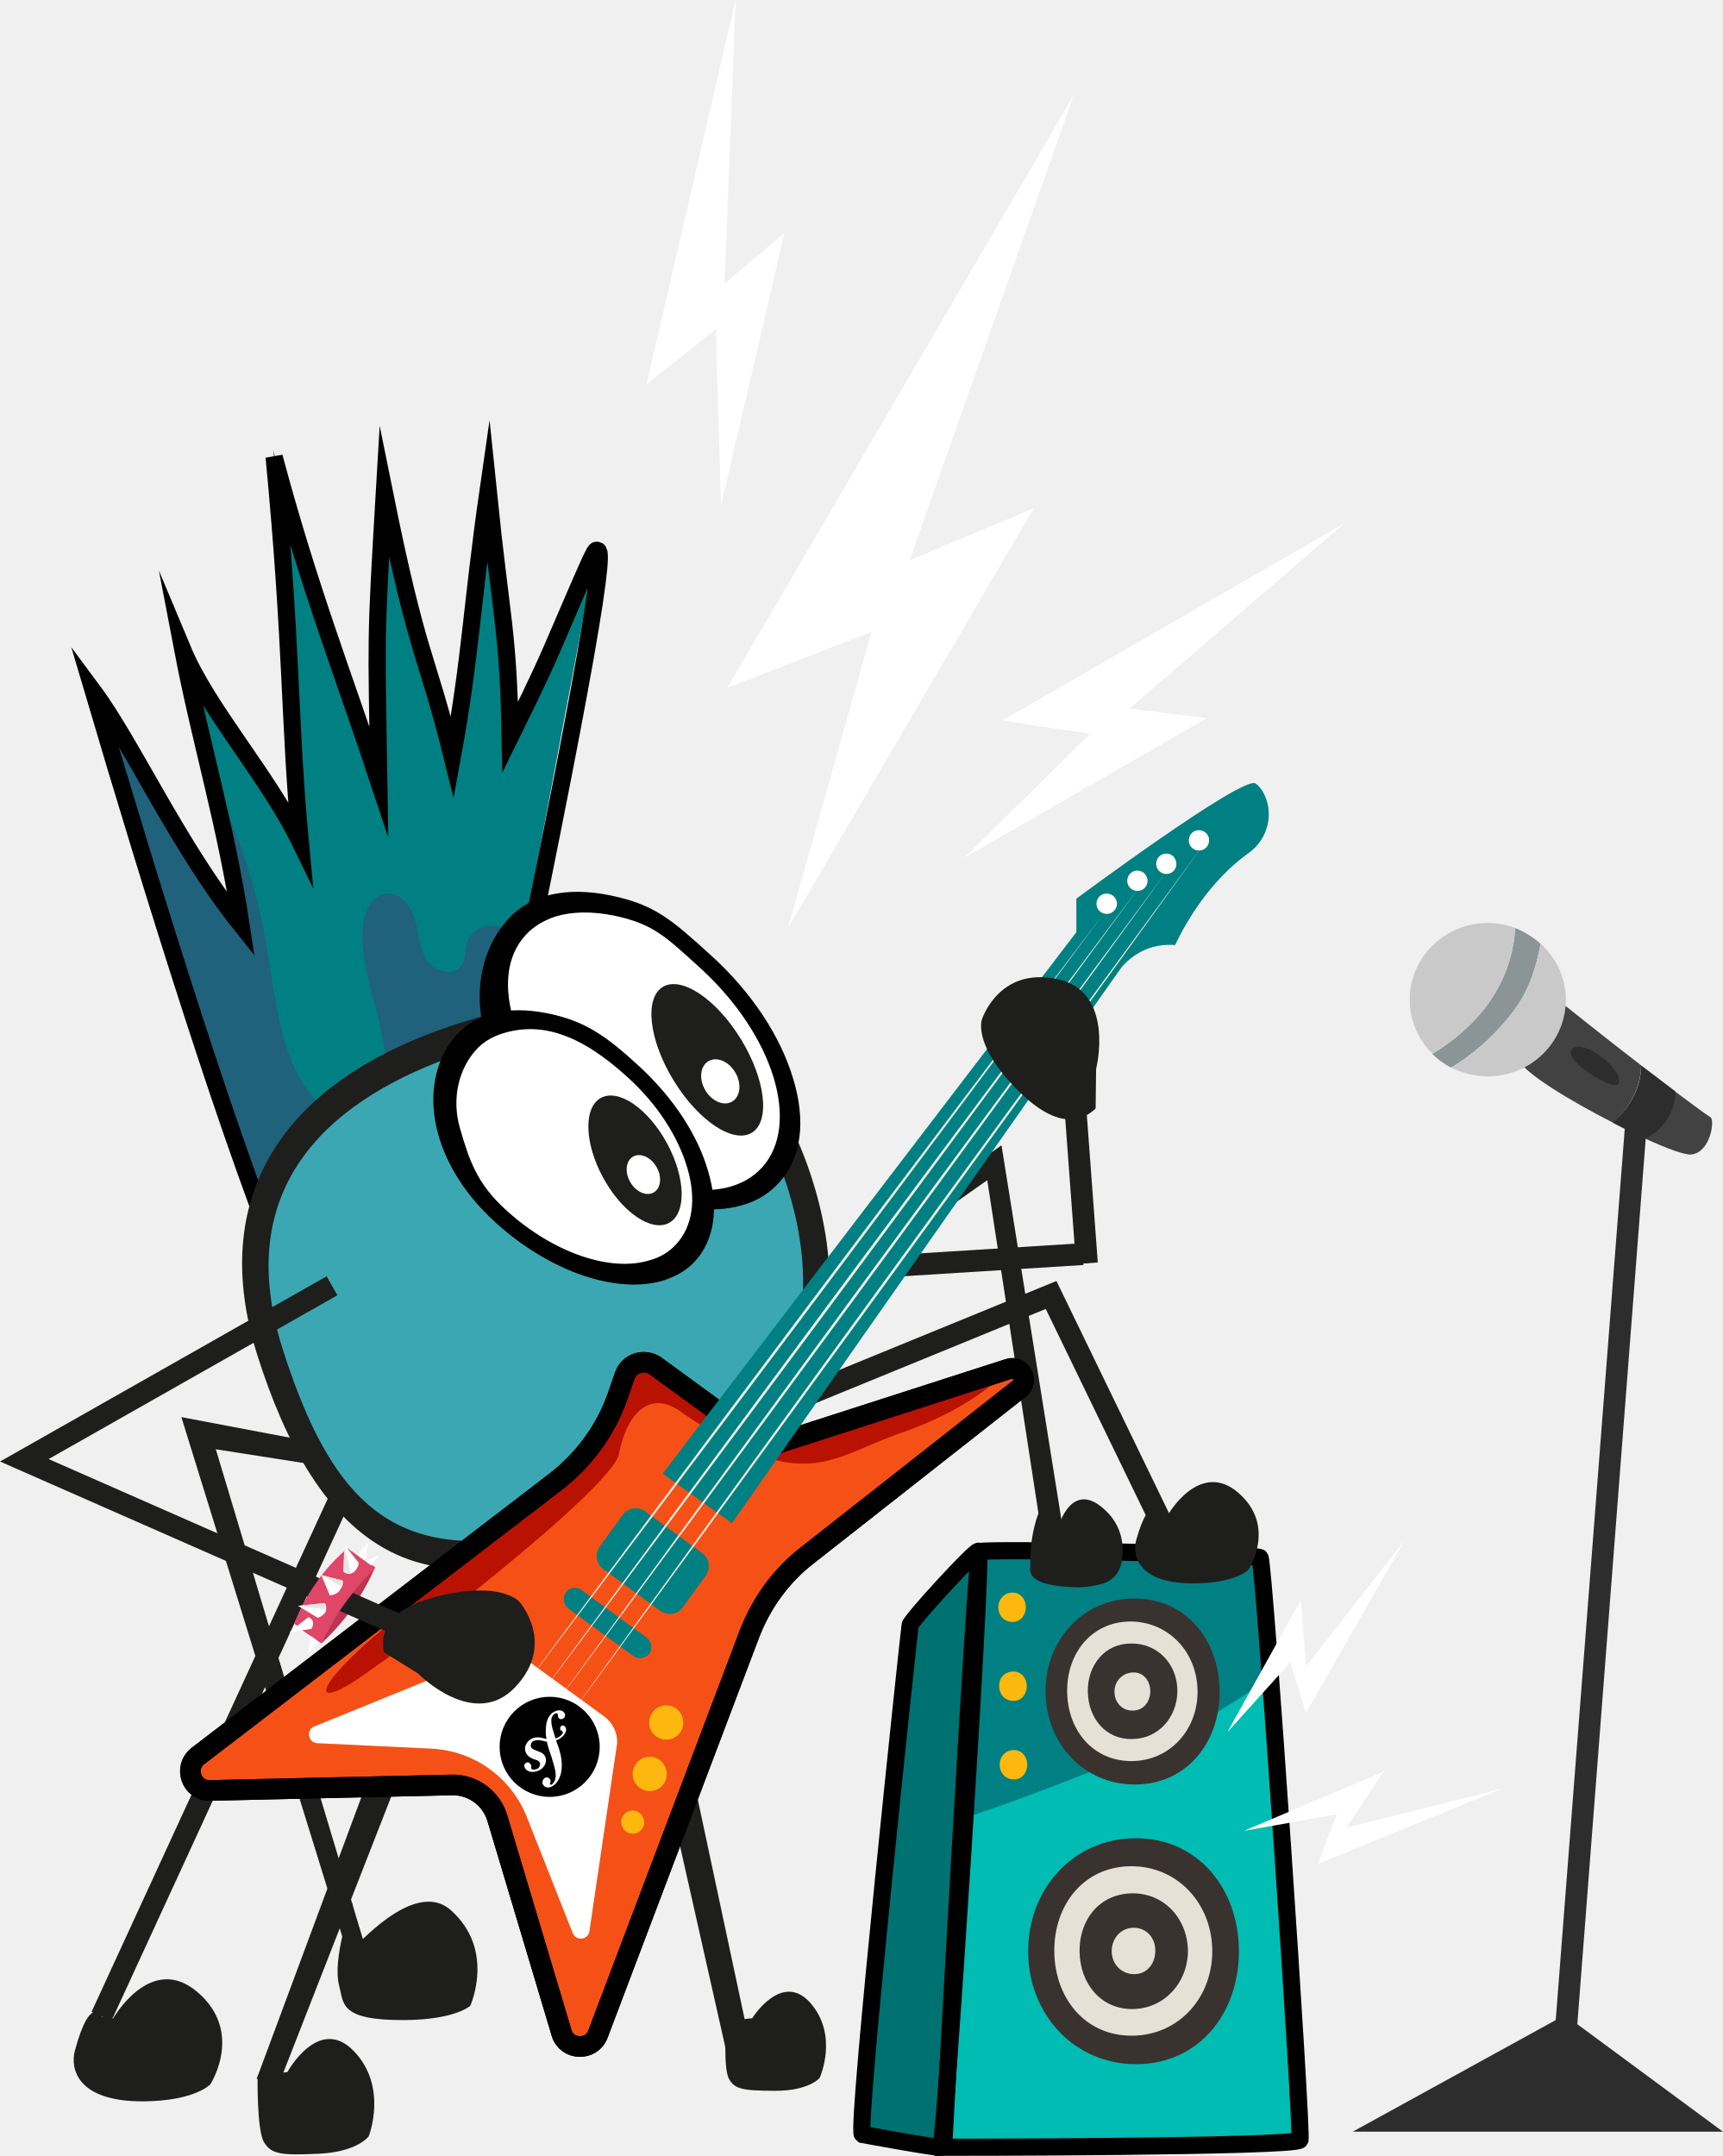
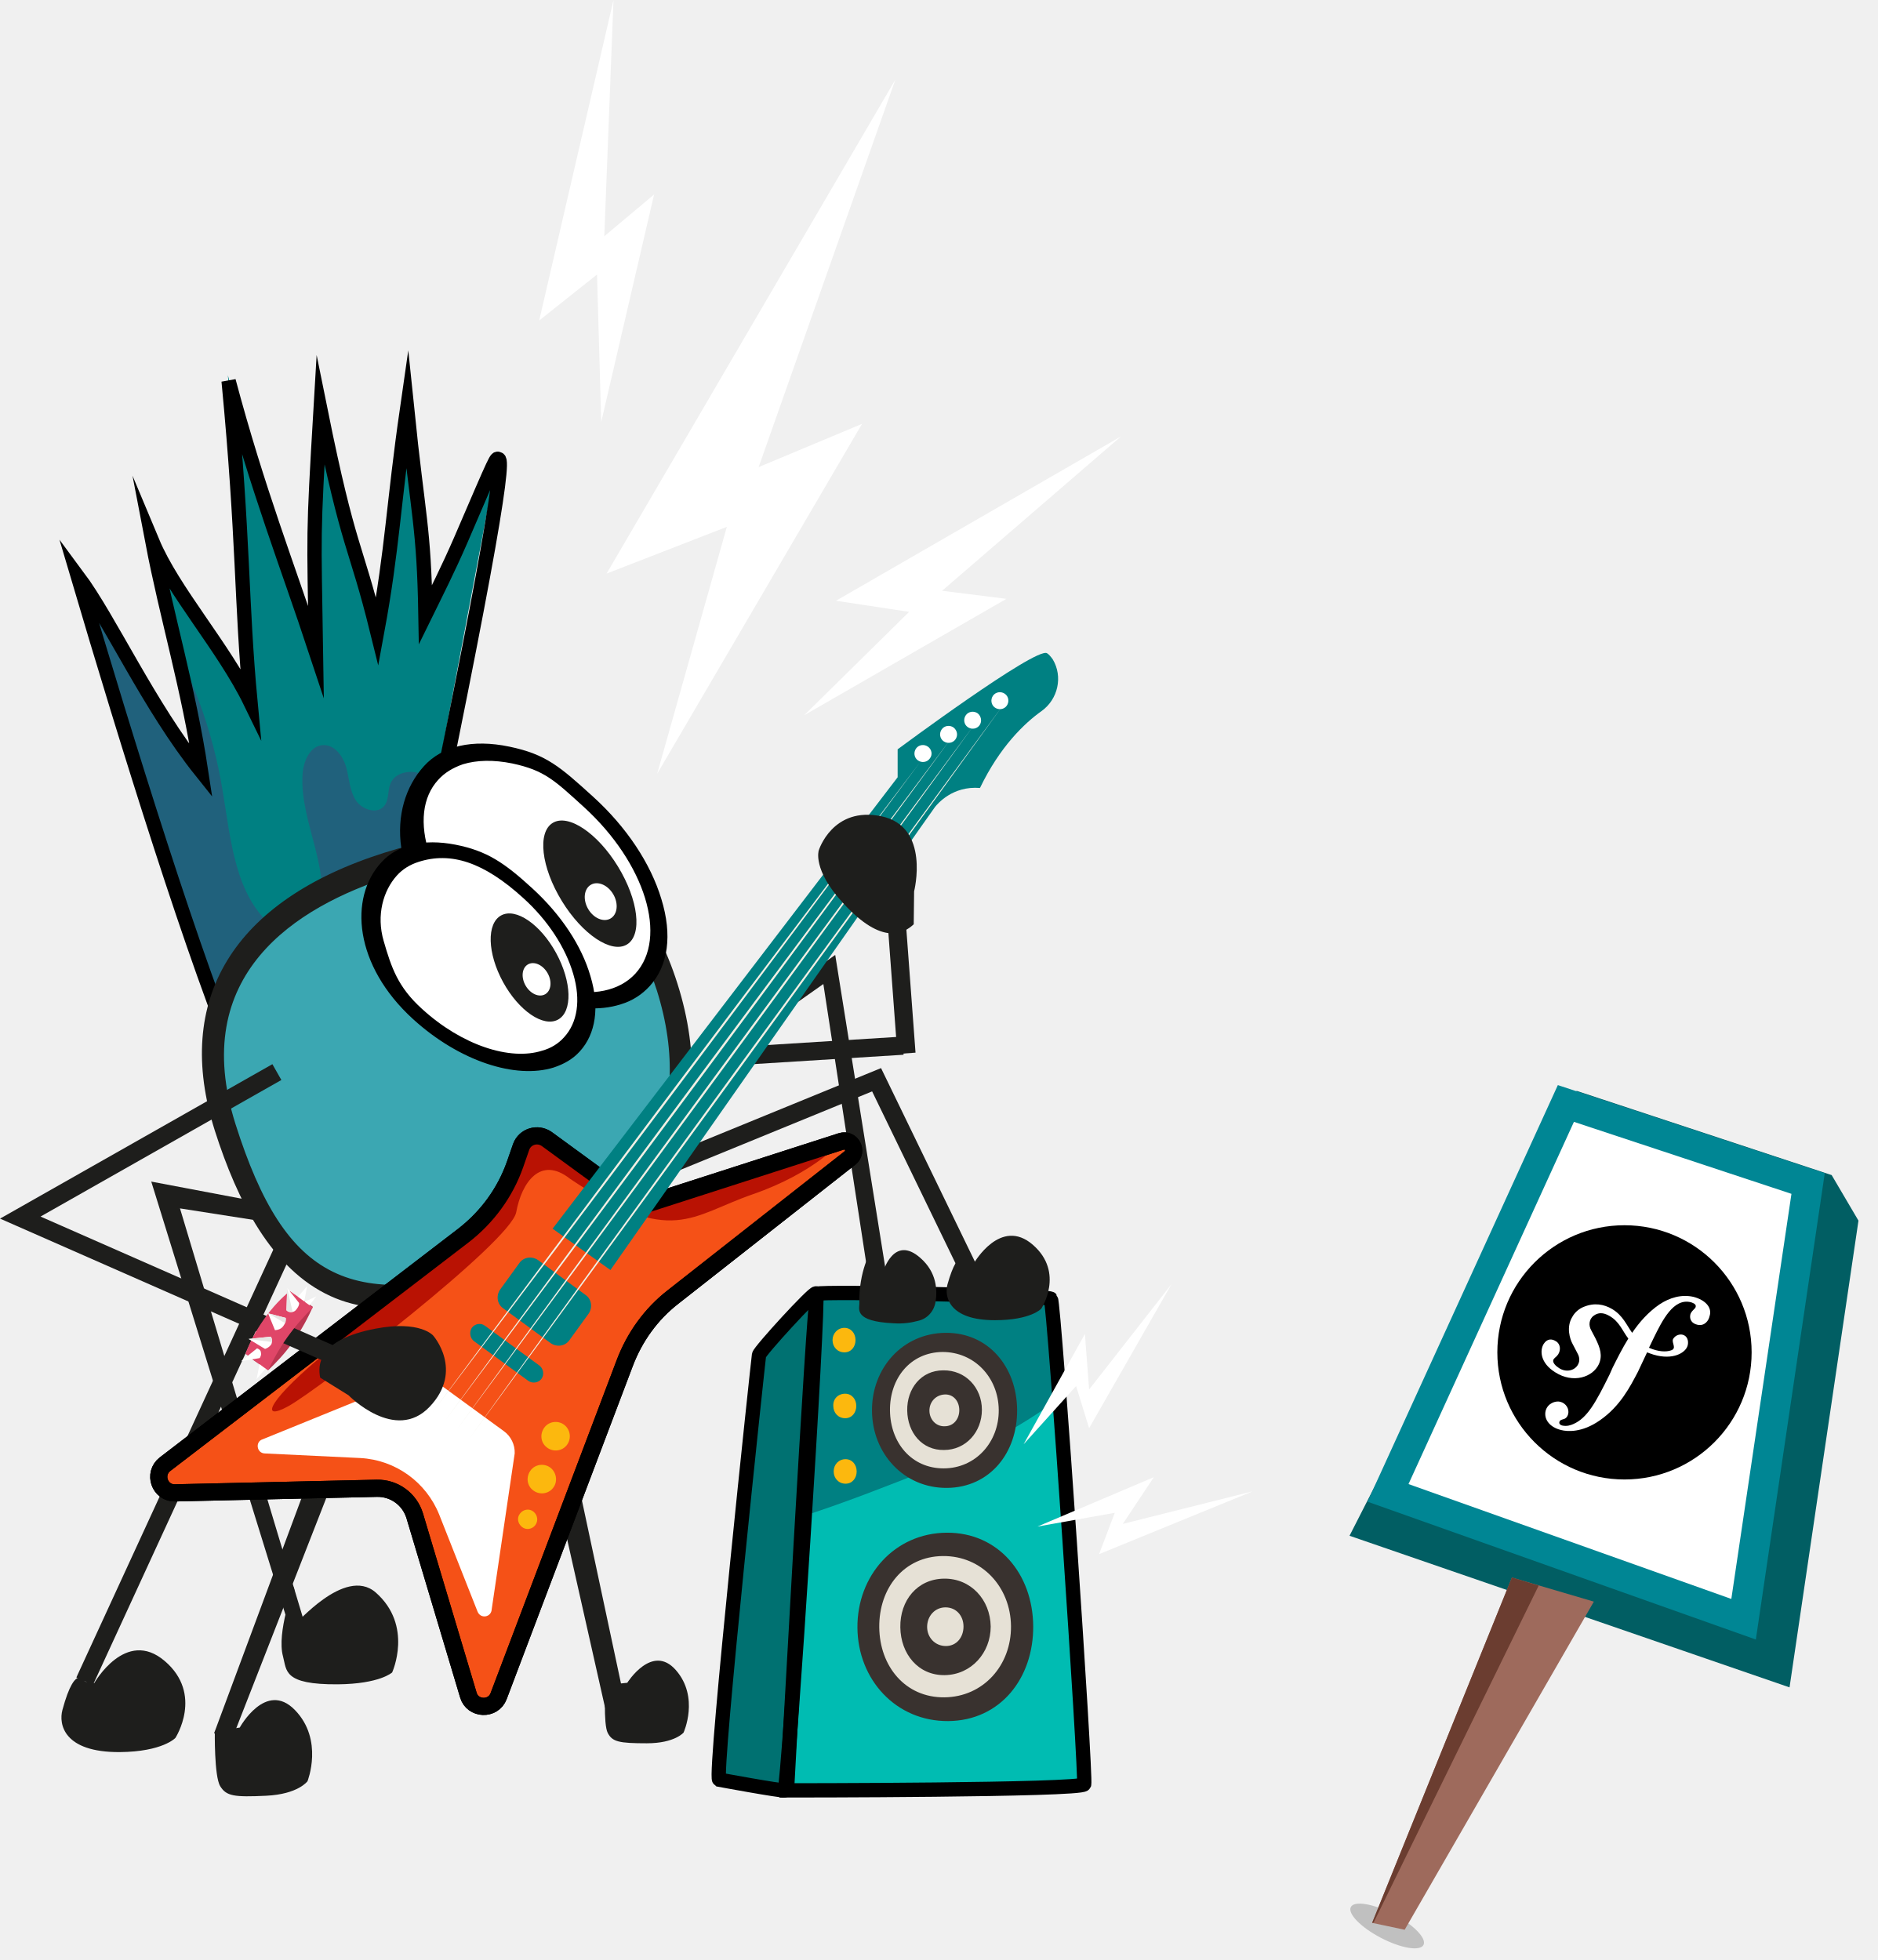
- <svg xmlns="http://www.w3.org/2000/svg" xmlns:xlink="http://www.w3.org/1999/xlink" version="1.1" id="Calque_1" x="0px" y="0px" viewBox="0 0 375.2 469.5" enable-background="new 0 0 375.2 469.5" xml:space="preserve">
+ <svg xmlns="http://www.w3.org/2000/svg" xmlns:xlink="http://www.w3.org/1999/xlink" version="1.1" id="Calque_1" x="0px" y="0px" viewBox="0 0 490.4 511.9" enable-background="new 0 0 490.4 511.9" xml:space="preserve">
  <g>
    <g id="Calque_1_00000062905639552465415880000006983526934582284425_">
      <path fill="#00BCB2" d="M273.9,339.1c-0.6-0.8-60.1-2-61-1.3c-0.9,0.7-7.9,129.7-7.9,129.7s76.9,0,77.6-1.6    C283.3,464.3,274.8,340.2,273.9,339.1z" />
      <path fill="#008082" d="M209,396.2c1.8-30,3.5-58,3.9-58.4c0.9-0.7,60.3,0.5,61,1.3c0.3,0.3,1.2,11.2,2.3,26.4    c-10.3,7.6-21.8,13.5-33.6,18.3C231.4,388.2,220.3,392.6,209,396.2L209,396.2z" />
      <path fill="#007171" stroke="#000000" stroke-width="3.74" stroke-miterlimit="10" d="M187.8,464.8c0,0,16.2,3,17.1,2.8    c0.9-0.2,9.2-129.3,8.2-129.8c-0.7-0.3-14.7,15-14.9,16.1C198,355.1,186.4,463.8,187.8,464.8z" />
      <path fill="#39322F" d="M227.7,368.5c0.1,11.2,8.4,20.2,19.6,20.1s18.4-9.2,18.3-20.4c-0.1-11.2-7.5-20.2-18.7-20.1    C235.7,348.2,227.6,357.3,227.7,368.5L227.7,368.5z" />
      <path fill="#E6E1D6" d="M260.8,368.2c-0.1-8.4-6.3-15.1-14.7-15.1c-8.4,0.1-13.8,6.9-13.7,15.3c0.1,8.4,5.6,15.1,14,15.1    S260.9,376.6,260.8,368.2z" />
      <path fill="#39322F" d="M256.4,368.2c0-5.8-4.3-10.4-10.1-10.3c-5.8,0-9.5,4.8-9.4,10.5c0.1,5.8,3.9,10.4,9.6,10.3    C252.2,378.7,256.4,374,256.4,368.2L256.4,368.2z" />
      <path fill="#E6E1D6" d="M242.7,368.4c0,2.3,1.7,4.2,4,4.1c2.3,0,3.8-1.9,3.8-4.2c0-2.3-1.5-4.2-3.8-4.1S242.7,366.1,242.7,368.4    L242.7,368.4z" />
      <path fill="#39322F" d="M223.9,425.1c0.1,13.6,10.1,24.5,23.7,24.4c13.6-0.1,22.3-11.2,22.2-24.8c-0.1-13.6-9.1-24.5-22.6-24.4    C233.6,400.4,223.8,411.5,223.9,425.1L223.9,425.1z" />
      <path fill="#E6E1D6" d="M264,424.7c-0.1-10.2-7.6-18.4-17.8-18.3c-10.2,0.1-16.7,8.4-16.6,18.6c0.1,10.2,6.8,18.4,17,18.3    C256.8,443.2,264.1,434.9,264,424.7L264,424.7z" />
      <path fill="#39322F" d="M258.7,424.8c-0.1-7-5.2-12.6-12.2-12.5S235,418,235.1,425s4.7,12.6,11.6,12.5S258.7,431.7,258.7,424.8z" />
      <path fill="#E6E1D6" d="M242.1,424.9c0,2.8,2.1,5,4.9,5c2.8,0,4.6-2.3,4.6-5.1s-1.9-5-4.7-5C244.1,419.8,242.1,422.1,242.1,424.9    L242.1,424.9z" />
      <path fill="#FCB80E" d="M217.4,350c0,1.8,1.3,3.2,3.1,3.2c1.8,0,2.9-1.5,2.9-3.2c0-1.8-1.2-3.2-2.9-3.2    C218.7,346.8,217.4,348.3,217.4,350z" />
      <path fill="#FCB80E" d="M217.6,367.2c0,1.8,1.3,3.2,3.1,3.2c1.8,0,2.9-1.5,2.9-3.2c0-1.8-1.2-3.2-2.9-3.2    C218.8,364,217.5,365.4,217.6,367.2z" />
      <path fill="#FCB80E" d="M217.7,384.3c0,1.8,1.3,3.2,3.1,3.2c1.8,0,2.9-1.5,2.9-3.2c0-1.8-1.2-3.2-2.9-3.2    C219,381.1,217.7,382.5,217.7,384.3L217.7,384.3z" />
      <path fill="none" stroke="#000000" stroke-width="3.74" stroke-miterlimit="10" d="M274.4,339.2c-0.6-0.8-60.1-2-61-1.3    c-0.9,0.7-7.9,129.7-7.9,129.7s76.9,0,77.6-1.6C283.7,464.4,275.3,340.3,274.4,339.2z" />
      <polygon fill="#FFFFFF" points="267.3,377.2 283.3,348.4 284.4,362.9 305.9,335.4 284.4,373 281,362   " />
      <polygon fill="#FFFFFF" points="270.9,398.7 301.3,385.8 293.2,398 327.1,389.5 287,405.9 291.1,395.1   " />
-       <polygon fill="#2D2D2D" points="343.5,440.8 358.8,242.7 354.1,242.3 338.8,439.9 294.6,464.2 375.2,464.2   " />
-       <path fill="#424243" d="M357.4,232c-8.2-6.3-16.4-12.9-16.4-12.9s-12.7,6.4-10.3,11.7c1.3,2.9,11.2,8.9,20.6,13.7    C354,242,357.3,237.8,357.4,232L357.4,232z" />
-       <path fill="#424243" d="M372.5,243.3c-1.4-0.9-4.2-3-7.7-5.6c-0.2,5.8-3.5,8.8-6.4,10.3c4.8,2.2,8.7,3.6,10,3.4    C372.5,250.9,373.5,243.9,372.5,243.3L372.5,243.3z" />
-       <path fill="#2D2D2D" d="M364.9,237.7c-2.3-1.8-4.9-3.7-7.5-5.7c0,5.8-3.4,10-6.2,12.5c2.5,1.3,5,2.5,7.3,3.5    C361.3,246.5,364.7,243.5,364.9,237.7L364.9,237.7z" />
-       <path fill="#2D2D2D" d="M352.4,236.1c1.8-2.7-7.5-10.1-10-7.7S351.5,237.6,352.4,236.1z" />
-       <path fill="#8B9595" d="M329.5,220.3c3.4-4.4,5.1-9.7,6-14.8c-1.6-1.4-3.5-2.6-5.5-3.4c-0.3,4.1-1.4,9.4-4.8,14.8    c-3.7,5.9-9,10-13.3,12.6c1.2,1.2,2.6,2.2,4.1,3C320,230.1,324.9,226.3,329.5,220.3L329.5,220.3z" />
-       <path fill="#C9C9C9" d="M325.2,216.9c3.4-5.3,4.5-10.6,4.8-14.8c-1.9-0.7-3.9-1.1-6-1.1c-9.4,0-17,7.5-17,16.7    c0,4.6,1.9,8.8,5,11.8C316.2,226.9,321.5,222.8,325.2,216.9L325.2,216.9z" />
-       <path fill="#C9C9C9" d="M335.5,205.5c-0.9,5.1-2.6,10.4-6,14.8c-4.6,6-9.5,9.8-13.4,12.2c2.4,1.2,5,1.9,7.9,1.9    c9.4,0,17-7.5,17-16.7C341,212.9,338.9,208.6,335.5,205.5L335.5,205.5z" />
      <polyline fill="#1E1E1C" points="112.5,321.4 60.9,453.4 55.9,452.7 106.3,317.1   " />
      <path fill="#1E1E1C" d="M62.6,451.2c0,0,6.8-12.4,14.4-4.6s3.3,18.6,3.3,18.6s-2.4,3.4-10.8,3.8c-8.4,0.4-10.4,0.1-12-2.5    s-1.4-14.4-1.4-14.4L62.6,451.2L62.6,451.2z" />
      <path fill="#1E1E1C" d="M24.6,439.6c0,0,8.2-14.5,18.4-5.8c10.2,8.7,2.8,20.1,2.8,20.1s-3.3,3.6-14.5,3.7c-14.7,0.1-16-7.3-15-11    c3.5-13,6-7.1,5.9-7.4L24.6,439.6L24.6,439.6z" />
      <line fill="none" stroke="#1E1E1C" stroke-width="4.75" stroke-miterlimit="10" x1="79.4" y1="314.6" x2="22.1" y2="439.1" />
      <line fill="none" stroke="#1E1E1C" stroke-width="4.75" stroke-miterlimit="10" x1="235.8" y1="273.1" x2="144.6" y2="278.8" />
      <polyline fill="none" stroke="#1E1E1C" stroke-width="4.75" stroke-miterlimit="10" points="150.5,314.1 228.9,282 253,331.7       " />
      <polygon fill="#1E1E1C" points="79.7,424.5 77.6,431.6 39.5,308.6 103.4,320.7 99.4,323.8 47,315.6   " />
      <path fill="#1E1E1C" d="M78.3,422.7c-1.7,2.7,11.6-13.9,19.8-6.8c9.9,8.7,4.3,20.9,4.3,20.9s-3.2,3-14.2,3.1    c-14.3,0.1-13.3-3.6-14.3-7.3c-1.7-6.2,2.8-18.2,2.8-18.2L78.3,422.7L78.3,422.7z" />
      <path fill="#008082" d="M130.1,118.3c-7.2,17.5-12.9,25.5-19.1,40.6c-0.4-23.1-1.9-25.4-4.8-53.7c-3.6,25-3.8,36.4-7.8,58.1    c-5.8-23.5-7.3-20.6-14.8-57.7c-2,33.8-1.7,30.6-1.2,63c-7.6-22.6-15.3-42.1-22.9-70.6c4,41.9,3.2,57.3,5.7,83.9    c-7-14.4-20.2-29-25.6-41.9c3.8,19.9,9.4,38.1,12.7,59.9c-13.6-17-23.8-39.6-32.2-50.9c12.7,43,30.7,101.2,43.1,130.2    c1.8-20.4,15.3-41.4,40.1-18.8" />
      <g>
        <defs>
          <path id="SVGID_1_" d="M130.1,118.3c-7.2,17.5-12.9,25.5-19.1,40.6c-0.4-23.1-1.9-25.4-4.8-53.7c-3.6,25-3.8,36.4-7.8,58.1      c-5.8-23.5-7.3-20.6-14.8-57.7c-2,33.8-1.7,30.6-1.2,63c-7.6-22.6-15.3-42.1-22.9-70.6c4,41.9,3.2,57.3,5.7,83.9      c-7-14.4-20.2-29-25.6-41.9c3.8,19.9,9.4,38.1,12.7,59.9c-13.6-17-23.8-39.6-32.2-50.9c12.7,43,30.7,101.2,43.1,130.2      c1.8-20.4,15.3-41.4,40.1-18.8" />
        </defs>
-         <clipPath id="SVGID_00000069377567199329870990000009746159682339972738_">
+         <clipPath id="SVGID_00000181066048728446685100000001355964486576005810_">
          <use xlink:href="#SVGID_1_" overflow="visible" />
        </clipPath>
-         <g clip-path="url(#SVGID_00000069377567199329870990000009746159682339972738_)">
+         <g clip-path="url(#SVGID_00000181066048728446685100000001355964486576005810_)">
          <path opacity="0.35" fill="#5B2970" enable-background="new    " d="M11.2,126.8c24.7,19.5,41.8,48.4,46.9,79.5      c2.2,13,3.2,28,13.6,36.1c2.3,1.8,5.5,3.1,8.1,1.7c1.3-0.8,2.2-2.2,2.8-3.6c5-12-4.4-25.3-3.6-38.2c0.2-3.5,2-7.6,5.4-7.7      c3-0.1,5.2,2.9,6,5.8s0.9,6.1,2.5,8.6c1.6,2.5,5.7,3.8,7.5,1.4c1.2-1.6,0.8-3.8,1.5-5.6c1.5-4,7.7-4.1,10.8-1.1      s3.7,7.6,4.1,11.9c1.4,15.6,1,31.6-4.1,46.3c-2.9,8.5-7.8,16.9-15.8,21c-8.1,4-17.7,2.9-26.6,1.7c-9-1.2-18.5-2.7-25.2-8.8      c-3.5-3.2-6-7.5-8.1-11.8c-20.9-41.8-23.5-90-25.7-136.7" />
        </g>
      </g>
      <path fill="none" stroke="#000000" stroke-width="3.74" stroke-miterlimit="10" d="M130.2,119.9c-0.7-0.2-0.1-1.6-9.9,21.2    c-3.3,7.6-6.6,14.1-9.2,19.4c-0.4-23.1-1.9-25.4-4.8-53.7c-3.6,25-3.8,36.4-7.8,58.1c-5.8-23.5-7.3-20.6-14.8-57.7    c-2,33.8-1.7,30.6-1.2,63C75,147.5,67.3,128,59.7,99.5c4,41.9,3.2,57.3,5.7,83.9c-7-14.4-20.2-29-25.6-41.9    c3.8,19.9,9.4,38.1,12.7,59.9c-13.6-17-23.8-39.6-32.2-50.9C33,193.5,51,251.8,63.4,280.7c-2.4-13.2,5.6-25.4,16.6-28    c8.4-2,17.7,1.7,23.5,9.3C126.4,153.7,132,120.3,130.2,119.9L130.2,119.9z" />
      <polygon fill="#1E1E1C" points="226.6,332.5 231.4,332.5 218.1,249.4 170.2,283.2 173.3,286.4 215,257   " />
      <polyline fill="#1E1E1C" points="133.5,337.2 158,446 163.1,444.1 139,331.1   " />
      <path fill="#1E1E1C" d="M163.8,439.5c0,0,6.5-10.4,12.7-3.3c6.2,7.1,2,16.3,2,16.3s-2.3,2.8-9.6,2.8s-9-0.4-10.2-2.7    s-0.6-12.5-0.6-12.5L163.8,439.5L163.8,439.5z" />
      <path fill="#1E1E1C" d="M230.6,332.2c0,0,2.8-9.9,9.8-3.6c4.2,3.7,4.4,8.3,3.9,11.4c-0.4,2.5-2.2,4.5-4.7,5    c-1.5,0.4-3.6,0.8-6.4,0.6c-10.2-0.5-8.8-3.7-8.8-5.1c-0.2-8.6,3.1-13.9,3.1-13.9L230.6,332.2L230.6,332.2z" />
      <path fill="#1E1E1C" d="M254.4,329.8c0,0,6.9-12,15.3-4.7s2.2,16.7,2.2,16.7s-2.7,3-12.1,3c-12.1,0-13.2-6.2-12.4-9.3    c3-10.7,5-5.9,4.9-6.1L254.4,329.8L254.4,329.8z" />
      <path fill="#3BA7B2" d="M58,294.7c14.6,45.8,35.7,51.2,76.6,38.2c32.3-10.3,50.7-37.8,38.8-74.9c-11.8-37.2-40.5-42.2-72.8-32    S46.2,257.5,58,294.7L58,294.7z" />
      <path fill="#1E1E1C" d="M86.3,338.5c-15.3-7-24.3-24.7-30.2-43.2c-10.9-34.3,4.8-60.1,44.3-72.6c39-12.4,65.5-0.6,76.5,34.2    c5.9,18.6,4.9,36-3.1,50.2c-7.4,13.3-20.4,23.2-37.5,28.6C119.4,341.1,100.2,344.9,86.3,338.5z M61.5,293.6    c13.1,41.3,30.4,49.5,72.9,36c33.4-10.6,47.6-37.8,37.1-71c-9.9-31.2-33.2-41.2-69.1-29.8C76.9,236.9,49.2,254.7,61.5,293.6    L61.5,293.6z" />
      <path fill="#FFFFFF" d="M120.1,246.2c17,15.5,37.6,20.1,46.9,9.9s2.9-30.9-14.1-46.4s-31.9-17.7-41.1-7.5S103.1,230.7,120.1,246.2    L120.1,246.2z" />
      <path d="M119.8,247.2c14.4,13.1,31.1,18.7,42.3,15.1c3-0.9,5.5-2.5,7.6-4.8c4.8-5.3,5.9-13.3,3-22.7c-2.8-9.3-9.1-18.8-17.8-26.7    c-8.7-7.9-12.3-11.1-21.9-13.1c-9.6-2-17.5-0.2-22.3,5.1C101,210.8,101.6,230.6,119.8,247.2L119.8,247.2z M122.1,244.7    c-7.8-7.1-7.2-13.3-9.9-21.4c-2.7-8.2-1.9-15.1,2.2-19.6c1.7-1.9,3.9-3.2,6.5-4.1c3.6-1.1,8-1.2,12.9-0.2    c8.4,1.8,11,4.4,18.7,11.4c16,14.6,22,34.1,13.4,43.5C157.4,263.5,138.2,259.3,122.1,244.7L122.1,244.7z" />
      <ellipse transform="matrix(0.8531 -0.5218 0.5218 0.8531 -97.7814 114.2559)" fill="#1E1E1C" cx="154" cy="230.8" rx="8.6" ry="18.6" />
      <ellipse transform="matrix(0.8637 -0.5039 0.5039 0.8637 -97.321 111.142)" fill="#FFFFFF" cx="156.9" cy="235.5" rx="3.8" ry="5.1" />
      <path fill="#FFFFFF" d="M108.3,265.2c14.3,13,32.3,16.5,40.3,7.8s2.8-26.4-11.5-39.4c-14.3-13-28.3-15.1-36.3-6.4    C92.8,235.9,94,252.1,108.3,265.2L108.3,265.2z" />
      <path d="M107.9,266.2c12.1,11,26.8,15.7,36.7,12.6c2.7-0.9,5-2.2,6.8-4.2c4.2-4.6,5.2-11.6,2.8-19.6c-2.3-8-7.7-16.1-15.1-22.9    s-12-9.9-20.2-11.5c-8.3-1.6-15.1,0-19.3,4.6C91,234.5,92.5,252.2,107.9,266.2L107.9,266.2z M100.2,245.8    c-2-6.8-0.1-13.2,3.4-17.1c1.5-1.7,3.5-2.9,5.7-3.6c8.4-2.7,17,0,27.4,9.5c6.4,5.8,11,12.9,13,19.8c2,6.8,1.1,12.7-2.4,16.5    c-1.5,1.7-3.5,2.9-5.7,3.5c-8.4,2.7-21-1.4-31.4-10.9C103.9,257.8,102.2,252.7,100.2,245.8L100.2,245.8z" />
      <ellipse transform="matrix(0.8777 -0.4792 0.4792 0.8777 -104.1906 97.1686)" fill="#1E1E1C" cx="138.3" cy="252.7" rx="7.9" ry="15.5" />
      <ellipse transform="matrix(0.8652 -0.5014 0.5014 0.8652 -109.3606 104.6999)" fill="#FFFFFF" cx="140.1" cy="255.8" rx="3.3" ry="4.5" />
      <path fill="#F55117" stroke="#000000" stroke-width="4.49" stroke-miterlimit="10" d="M142.8,297.5l24.1,17.6l52.8-17    c2.6-0.8,4.4,2.6,2.3,4.3l-46.2,36.3c-5.8,4.5-10.1,10.5-12.7,17.4l-32.9,86.9c-1.4,3.7-6.8,3.5-7.9-0.3l-14-46.8    c-1.3-4.3-5.3-7.3-9.9-7.2l-52.7,1.2c-4,0.1-5.8-5-2.6-7.5l77.9-59.7c6.2-4.8,10.9-11.2,13.5-18.6l1.6-4.6    C137.1,296.8,140.4,295.8,142.8,297.5L142.8,297.5z" />
      <path fill="#B91203" d="M142.8,297.5c-2.4-1.7-5.7-0.7-6.7,2.1l-1.6,4.6c-2.6,7.4-7.3,13.8-13.5,18.6l-25.6,19.6    c-1.3,2.5-4,5.8-9.2,10c-16.3,13.2-18.7,19.2-10.8,14.8s58-42.9,59.4-50.6s6.3-14.9,14.1-8.7c26.5,17.8,31.5,9.6,47.7,4    s23.1-13.8,23.1-13.8l-52.8,17L142.8,297.5L142.8,297.5z" />
      <path fill="none" stroke="#000000" stroke-width="4.49" stroke-miterlimit="10" d="M142.8,297.5l24.1,17.6l52.8-17    c2.6-0.8,4.4,2.6,2.3,4.3l-46.2,36.3c-5.8,4.5-10.1,10.5-12.7,17.4l-32.9,86.9c-1.4,3.7-6.8,3.5-7.9-0.3l-14-46.8    c-1.3-4.3-5.3-7.3-9.9-7.2l-52.7,1.2c-4,0.1-5.8-5-2.6-7.5l77.9-59.7c6.2-4.8,10.9-11.2,13.5-18.6l1.6-4.6    C137.1,296.8,140.4,295.8,142.8,297.5L142.8,297.5z" />
      <path fill="#008082" d="M130.6,336.8l5-6.9c1.1-1.6,3.3-1.9,4.9-0.8l12.4,9.1c1.6,1.1,1.9,3.3,0.8,4.9l-5,6.9    c-1.1,1.6-3.3,1.9-4.9,0.8l-12.4-9.1C129.8,340.6,129.5,338.4,130.6,336.8z" />
      <path fill="#008082" d="M137.9,360.6l-14.1-10.3c-1.1-0.8-1.3-2.4-0.6-3.5l0,0c0.8-1.1,2.4-1.4,3.5-0.5l14.1,10.3    c1.1,0.8,1.4,2.4,0.6,3.5l0,0C140.6,361.2,139,361.4,137.9,360.6z" />
      <path fill="#FFFFFF" d="M134.4,379.6l-6,40.7c-0.1,2.1-2.9,2.6-3.7,0.6l-10-25.3c-3.4-8.5-11.4-14.3-20.6-14.8l-25-1.2    c-2.1-0.1-2.5-3.1-0.5-3.7l42.3-17.2l20.7,15.1C133.4,375.1,134.5,377.3,134.4,379.6L134.4,379.6z" />
      <path fill="#008082" d="M144.3,320.9L234.4,203l0-7.3c0,0,36.1-26.8,39-25.1c0.5,0.3,1,0.9,1.5,1.6c2.7,4.5,1.4,10.4-2.9,13.5    c-4.5,3.2-10.9,9.3-16.1,20.1c-7.2-0.6-11.1,4.2-11.7,4.9s-84.8,121-84.8,121L144.3,320.9L144.3,320.9z" />
      <path fill="#FFFFFF" d="M242.8,198.1c-0.7,1-2.1,1.2-3.1,0.5s-1.2-2.1-0.5-3.1c0.7-1,2.1-1.2,3.1-0.5S243.6,197.1,242.8,198.1z" />
      <path fill="#FCB80E" d="M148.1,377.3c-1.2,1.7-3.6,2-5.2,0.8c-1.7-1.2-2-3.5-0.8-5.2c1.2-1.7,3.6-2,5.2-0.8    C148.9,373.3,149.3,375.6,148.1,377.3z" />
      <path fill="#FCB80E" d="M144.5,388.5c-1.2,1.7-3.6,2-5.2,0.8c-1.7-1.2-2-3.5-0.8-5.2c1.2-1.7,3.6-2,5.2-0.8    C145.3,384.5,145.7,386.9,144.5,388.5z" />
      <path fill="#FCB80E" d="M139.8,398.3c-0.8,1.1-2.4,1.4-3.5,0.5s-1.4-2.4-0.5-3.5c0.8-1.1,2.4-1.4,3.5-0.5S140.6,397.2,139.8,398.3    z" />
      <path fill="#F0EFE4" d="M240.3,199c-40.5,54.6-86.3,115.7-127.4,169.9C153.4,314.2,199.2,253.2,240.3,199L240.3,199z" />
      <path fill="#F0EFE4" d="M248.4,192.8c-42.1,57.4-89.6,121.5-132.3,178.4C158.2,313.8,205.7,249.7,248.4,192.8L248.4,192.8    L248.4,192.8z" />
      <path fill="#F0EFE4" d="M254.4,189.3c-43,59.2-91.6,125.4-135.2,184.2C162.3,314.2,210.8,248,254.4,189.3L254.4,189.3L254.4,189.3    z" />
      <path fill="#F0EFE4" d="M262.2,183.8c-44.5,61.7-94.7,130.7-139.7,192C166.9,314.1,217.1,245.1,262.2,183.8L262.2,183.8    L262.2,183.8z" />
      <path fill="#FFFFFF" d="M249.5,193.1c-0.7,1-2.1,1.2-3.1,0.5c-1-0.7-1.2-2.1-0.5-3.1c0.7-1,2.1-1.2,3.1-0.5    C250,190.8,250.2,192.1,249.5,193.1z" />
      <path fill="#FFFFFF" d="M255.8,189.4c-0.7,1-2.1,1.2-3.1,0.5c-1-0.7-1.2-2.1-0.5-3.1s2.1-1.2,3.1-0.5    C256.2,187,256.5,188.4,255.8,189.4z" />
      <path fill="#FFFFFF" d="M262.9,184.3c-0.7,1-2.1,1.2-3.1,0.5s-1.2-2.1-0.5-3.1s2.1-1.2,3.1-0.5    C263.4,181.9,263.6,183.3,262.9,184.3z" />
      <path fill="#BA3550" d="M65.1,354.5l11.6-16.5l5,3.3c-1.2,2.7-2.9,6-5.4,9.5c-2.1,2.9-4.3,5.2-6.2,7    C68.4,356.8,66.7,355.6,65.1,354.5z" />
      <polyline fill="none" stroke="#1E1E1C" stroke-width="4.75" stroke-miterlimit="10" points="72.3,280 5.3,318 87.8,354.3   " />
      <path fill="#1E1E1C" d="M91,364.4c0,0,12.2,12.5,21.2,3s0.9-18.6,0.9-18.6s-3.4-4-15-1.8c-15.2,2.9-15.1,9.5-14.5,12.8" />
      <line fill="none" stroke="#1E1E1C" stroke-width="4.75" stroke-miterlimit="10" x1="234.1" y1="240.1" x2="236.7" y2="275.1" />
      <path fill="#1E1E1C" d="M238.7,232.8c0,0,4.3-16.9-8.5-19.6c-12.8-2.7-16.4,8.9-16.4,8.9s-1.7,5,6.3,13.7    c10.4,11.4,16,7.9,18.5,5.6" />
      <polygon fill="#FFFFFF" points="171.6,202.1 225.1,110.7 198.1,122 233.8,20.8 158.4,149.8 189.8,137.6   " />
      <polygon fill="#FFFFFF" points="157,110.2 170.8,50.8 157.8,61.7 160.2,0 140.8,83.7 155.9,71.7   " />
      <polygon fill="#FFFFFF" points="210,186.8 262.8,156.4 246,154.3 292.7,114 218.3,156.9 237.4,159.8   " />
-       <circle cx="119.7" cy="380.4" r="10.9" />
-       <path fill="#FFFFFF" d="M120.6,372.8c-0.9,0.5-1.4,1.5-1.6,2.5c-0.2,1.1-0.2,2.3,0,3.4c-0.8-0.2-1.6-0.5-2.6-0.3    c-0.8,0.2-1.5,0.7-1.9,1.6c-0.2,0.4-0.2,0.9-0.1,1.3c0.2,1,1.2,1.5,1.6,1.7l0.9,0.3c0.2,0.1,0.6,0.2,0.7,0.7    c0.1,0.6-0.3,1.2-1,1.3c-0.3,0.1-0.8,0.1-0.9-0.2c0-0.1,0-0.3,0-0.4c0-0.1,0-0.2,0-0.2c-0.1-0.4-0.5-0.8-0.9-0.7    c-0.4,0.1-0.7,0.4-0.6,0.9c0.1,0.6,0.9,1.4,2.4,1.1c1.8-0.4,2.6-1.9,2.2-3.1c-0.3-0.8-0.9-1.1-1.8-1.4l-0.7-0.3    c-0.4-0.1-0.8-0.5-0.7-1.1c0.1-0.4,0.3-0.8,1-0.9c0.9-0.2,1.6,0.1,2.5,0.3c0.2,1,0.5,1.9,0.8,2.7l0.2,0.6c0.8,2.6,1.2,4,0.7,5.2    c-0.1,0.2-0.3,0.5-0.6,0.8c-0.2,0.1-0.3,0-0.4,0c-0.1-0.1,0-0.3,0-0.4c0.1-0.1,0.2-0.3,0-0.7c-0.2-0.4-0.8-0.6-1.2-0.3    c-0.3,0.2-0.7,0.9-0.3,1.5c0.4,0.6,1.2,0.8,2.1,0.2c0.5-0.3,1.4-1.1,1.8-2.9c0.4-2.1-0.1-4-0.5-5.3l-0.6-1.7    c0.2-0.1,0.3-0.2,0.5-0.2c1.5-0.8,1.9-2,1.6-2.6c-0.2-0.3-0.6-0.6-0.9-0.4c-0.2,0.1-0.4,0.5-0.3,0.8c0.1,0.4,0.8,0.3,0.5,0.9    c-0.2,0.4-0.7,0.8-1.5,1.1l-0.3-0.9c-0.5-1.6-1.2-3.7,0.1-4.5c0.1-0.1,0.5-0.2,0.6,0c0.1,0.1,0,0.1,0.1,0.3c0,0.2,0,0.3,0.1,0.5    c0.2,0.4,0.6,0.5,1.1,0.2c0.5-0.3,0.4-1,0.2-1.2C122.4,372.3,121.5,372.3,120.6,372.8L120.6,372.8z" />
      <path fill="#FFFFFF" d="M68,355.2l-1,5l3.3-3.9c0,0-0.1-1-0.8-1.3C68.8,354.8,68.1,355.2,68,355.2L68,355.2z" />
      <polygon fill="#FFFFFF" points="79.4,340.2 80.2,335.9 77.2,339.4   " />
      <polygon fill="#FFFFFF" points="79.8,342.2 82.6,338.6 78.4,340.5   " />
      <path fill="#E04668" d="M64.1,353.6c0.9-2.5,2.4-5.6,4.8-9c2.3-3.3,4.8-5.8,6.8-7.4c1.7,1.1,4.3,3.2,6,4.3c-2.1,2-4.4,4.6-6.7,7.8    c-2.2,3.1-3.8,6.1-5,8.6C68.4,356.8,65.7,354.7,64.1,353.6L64.1,353.6z" />
      <path fill="#FFFFFF" d="M78.1,340.3l-3.1-3.9l-0.2,5.8c0.5,0.6,1.4,0.7,2.2,0.2C77.6,341.9,78.2,340.9,78.1,340.3L78.1,340.3z" />
      <path fill="#FFFFFF" d="M74.6,344.2c0,0.2,0.1,1.2-0.6,2.1c-0.7,1.1-2.2,1.1-2.2,1.1L70,343L74.6,344.2L74.6,344.2z" />
      <path fill="#FFFFFF" d="M70.7,349.1l-5.8,0.6l4.3,2.6c0.1,0,1.2-0.4,1.7-1.3C71.1,350.4,71.1,349.6,70.7,349.1L70.7,349.1z" />
      <path fill="#E6E6E4" d="M70.7,349.1l-5.8,0.6l6.1,0.8C71.1,350,71,349.5,70.7,349.1L70.7,349.1z" />
      <path fill="#E6E6E4" d="M67.1,352.2l-4.1,3.3l5.1-2.5C67.8,352.4,67.2,352.2,67.1,352.2L67.1,352.2z" />
      <path fill="#E6E6E4" d="M74.6,344.2L70,343l4.5,2.6C74.7,344.9,74.7,344.4,74.6,344.2z" />
      <path fill="#E6E6E4" d="M76.4,342.6l-1.4-6.2l-0.2,5.8C75.1,342.5,75.7,342.7,76.4,342.6z" />
      <path fill="#FFFFFF" d="M67.1,352.2l-4.1,3.3l4.8-0.8c0,0,0.6-0.8,0.3-1.6C67.9,352.4,67.2,352.2,67.1,352.2L67.1,352.2z" />
    </g>
  </g>
+   <g>
+     <g>
+       <g>
+         <polygon fill="#015E63" points="352.4,401.1 411.7,284.9 478.3,306.9 485.3,318.8 467.3,440.7    " />
+         <polygon fill="#008694" points="357.1,392.2 406.8,283.4 476.5,306.4 458.5,428.2    " />
+         <polygon fill="#FFFFFF" points="367.8,387.6 452.1,417.6 467.8,311.8 411,293    " />
+       </g>
+       <g>
+         <circle cx="424.2" cy="353.2" r="33.2" />
+         <path fill="none" stroke="#89A5B0" stroke-width="0.292" stroke-miterlimit="10" d="M424.2,353.2" />
+         <g>
+           <path fill="#FFFFFF" d="M442.2,338.7c-3.1-0.7-6.2,0.2-8.9,2c-2.9,2-5.2,4.6-7.1,7.4c-1.5-2.1-2.4-4.5-5.2-6.2      c-2.2-1.3-4.7-1.7-7.4-0.6c-1.3,0.5-2.4,1.5-3,2.6c-1.7,2.7-0.6,5.9,0,7l1.3,2.5c0.3,0.5,0.9,1.8,0.1,3.1      c-0.9,1.5-3.1,2-4.9,0.8c-0.8-0.5-1.9-1.5-1.4-2.3c0.2-0.3,0.6-0.6,0.8-0.8c0.2-0.2,0.3-0.4,0.4-0.5c0.7-1.1,0.6-2.7-0.6-3.4      c-1.1-0.7-2.3-0.7-3.2,0.7c-1,1.6-1,4.9,3,7.4c4.7,3,9.8,1.3,11.4-2.1c1-2.2,0.4-4.2-0.9-6.8l-1.1-2.1c-0.7-1.2-0.6-2.9,0.7-3.8      c1.1-0.8,2.4-0.9,4.1,0.1c2.6,1.5,3.3,3.8,4.9,5.9c-1.6,2.6-2.9,5.2-4.1,7.6l-0.8,1.8c-3.6,7.3-5.8,11.3-9.4,12.9      c-0.7,0.3-1.7,0.7-3,0.4c-0.7-0.2-0.8-0.7-0.7-0.9c0.1-0.5,0.6-0.6,0.9-0.7c0.4-0.1,1.1-0.3,1.4-1.4c0.3-1.3-0.5-2.8-2.1-3.2      c-1.2-0.3-3.3,0.4-3.8,2.4c-0.5,2.2,1.1,4.3,4.1,5c1.6,0.4,5.4,0.7,10-2.5c5.4-3.7,8-8.9,10-12.7l2.4-5.1      c0.5,0.2,1.1,0.4,1.7,0.6c5.1,1.5,8.4-0.5,8.9-2.4c0.3-1.2-0.1-2.5-1.3-2.8c-0.8-0.2-1.9,0.1-2.5,1.1c-0.5,1,1.1,2.5-0.6,3      c-1.2,0.4-3.2,0.4-5.7-0.7l1.2-2.5c2.3-4.7,5.2-10.5,9.7-9.4c0.3,0.1,1.5,0.4,1.3,1.2c-0.1,0.3-0.1,0.3-0.6,0.8      c-0.4,0.4-0.7,0.8-0.8,1.2c-0.3,1.3,0.4,2.4,1.9,2.7c1.9,0.4,2.9-1.2,3.1-2.2C447.2,341.5,445.3,339.5,442.2,338.7z" />
+         </g>
+       </g>
+     </g>
+     <ellipse transform="matrix(0.4626 -0.8865 0.8865 0.4626 -251.2834 591.5063)" opacity="0.2" cx="362.3" cy="503" rx="3.5" ry="10.7" />
+     <polygon fill-rule="evenodd" clip-rule="evenodd" fill="#9E6A5C" points="416.2,418.3 394.8,412 358.3,502.2 366.8,504  " />
+     <polygon fill-rule="evenodd" clip-rule="evenodd" fill="#6B3D30" points="401.8,414.1 394.8,412 358.3,502.2 358.7,502.1  " />
+   </g>
</svg>
